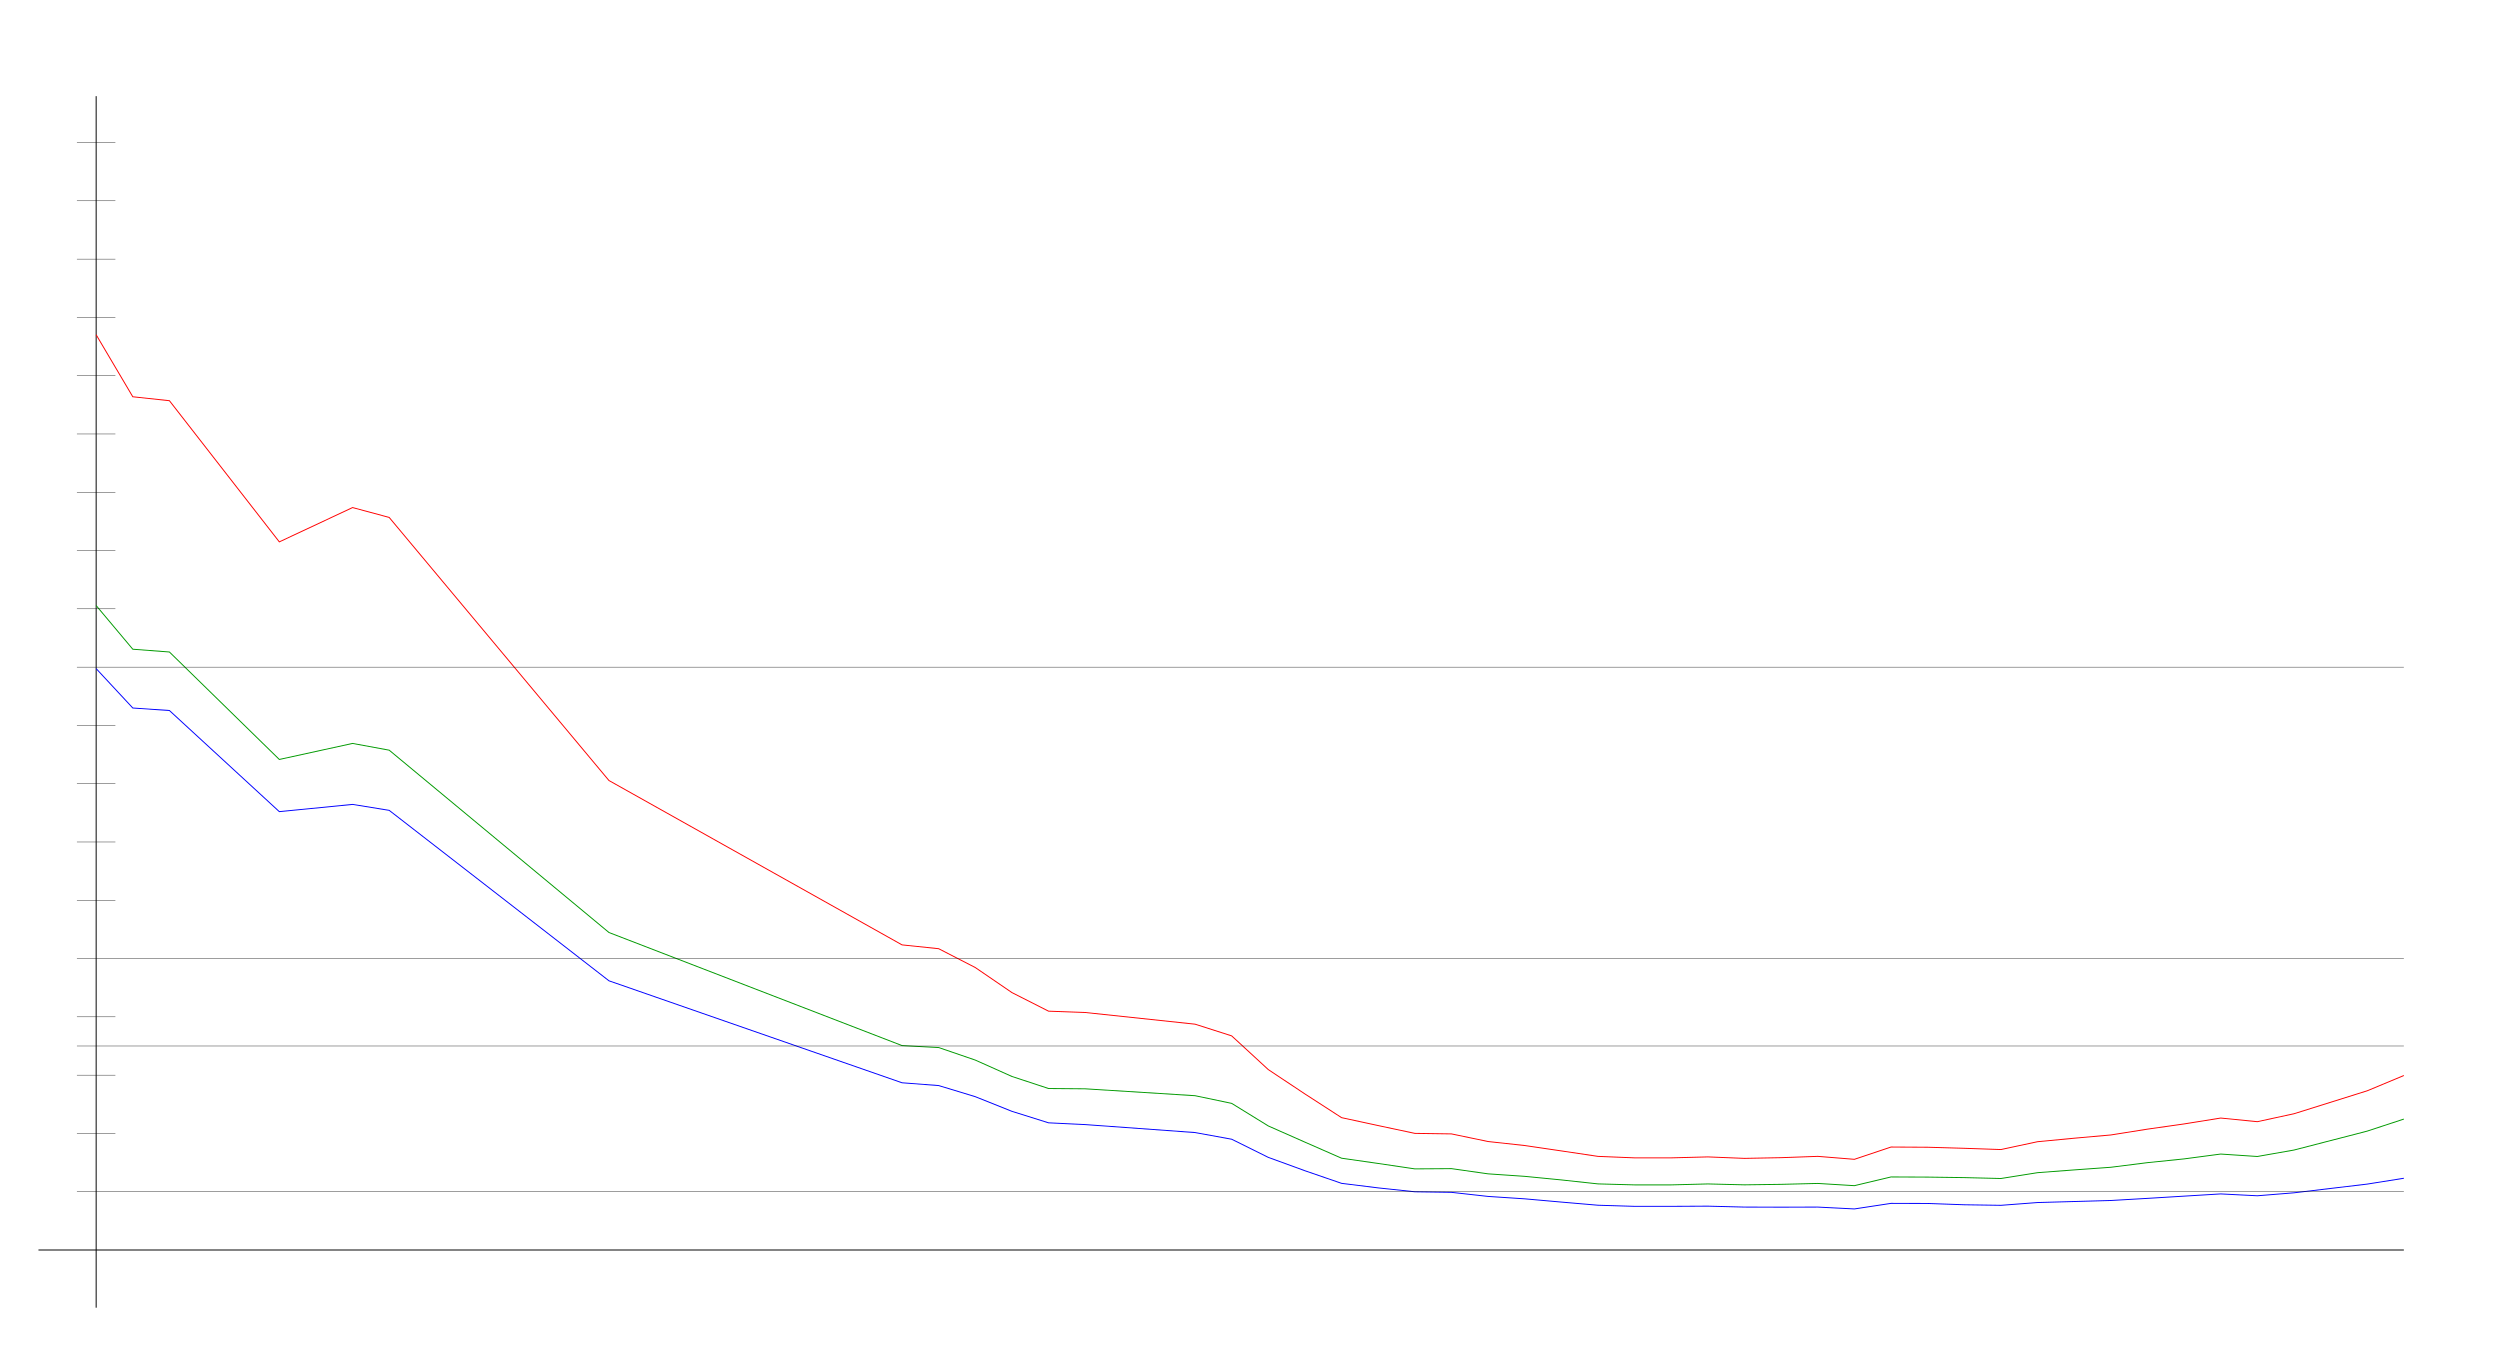
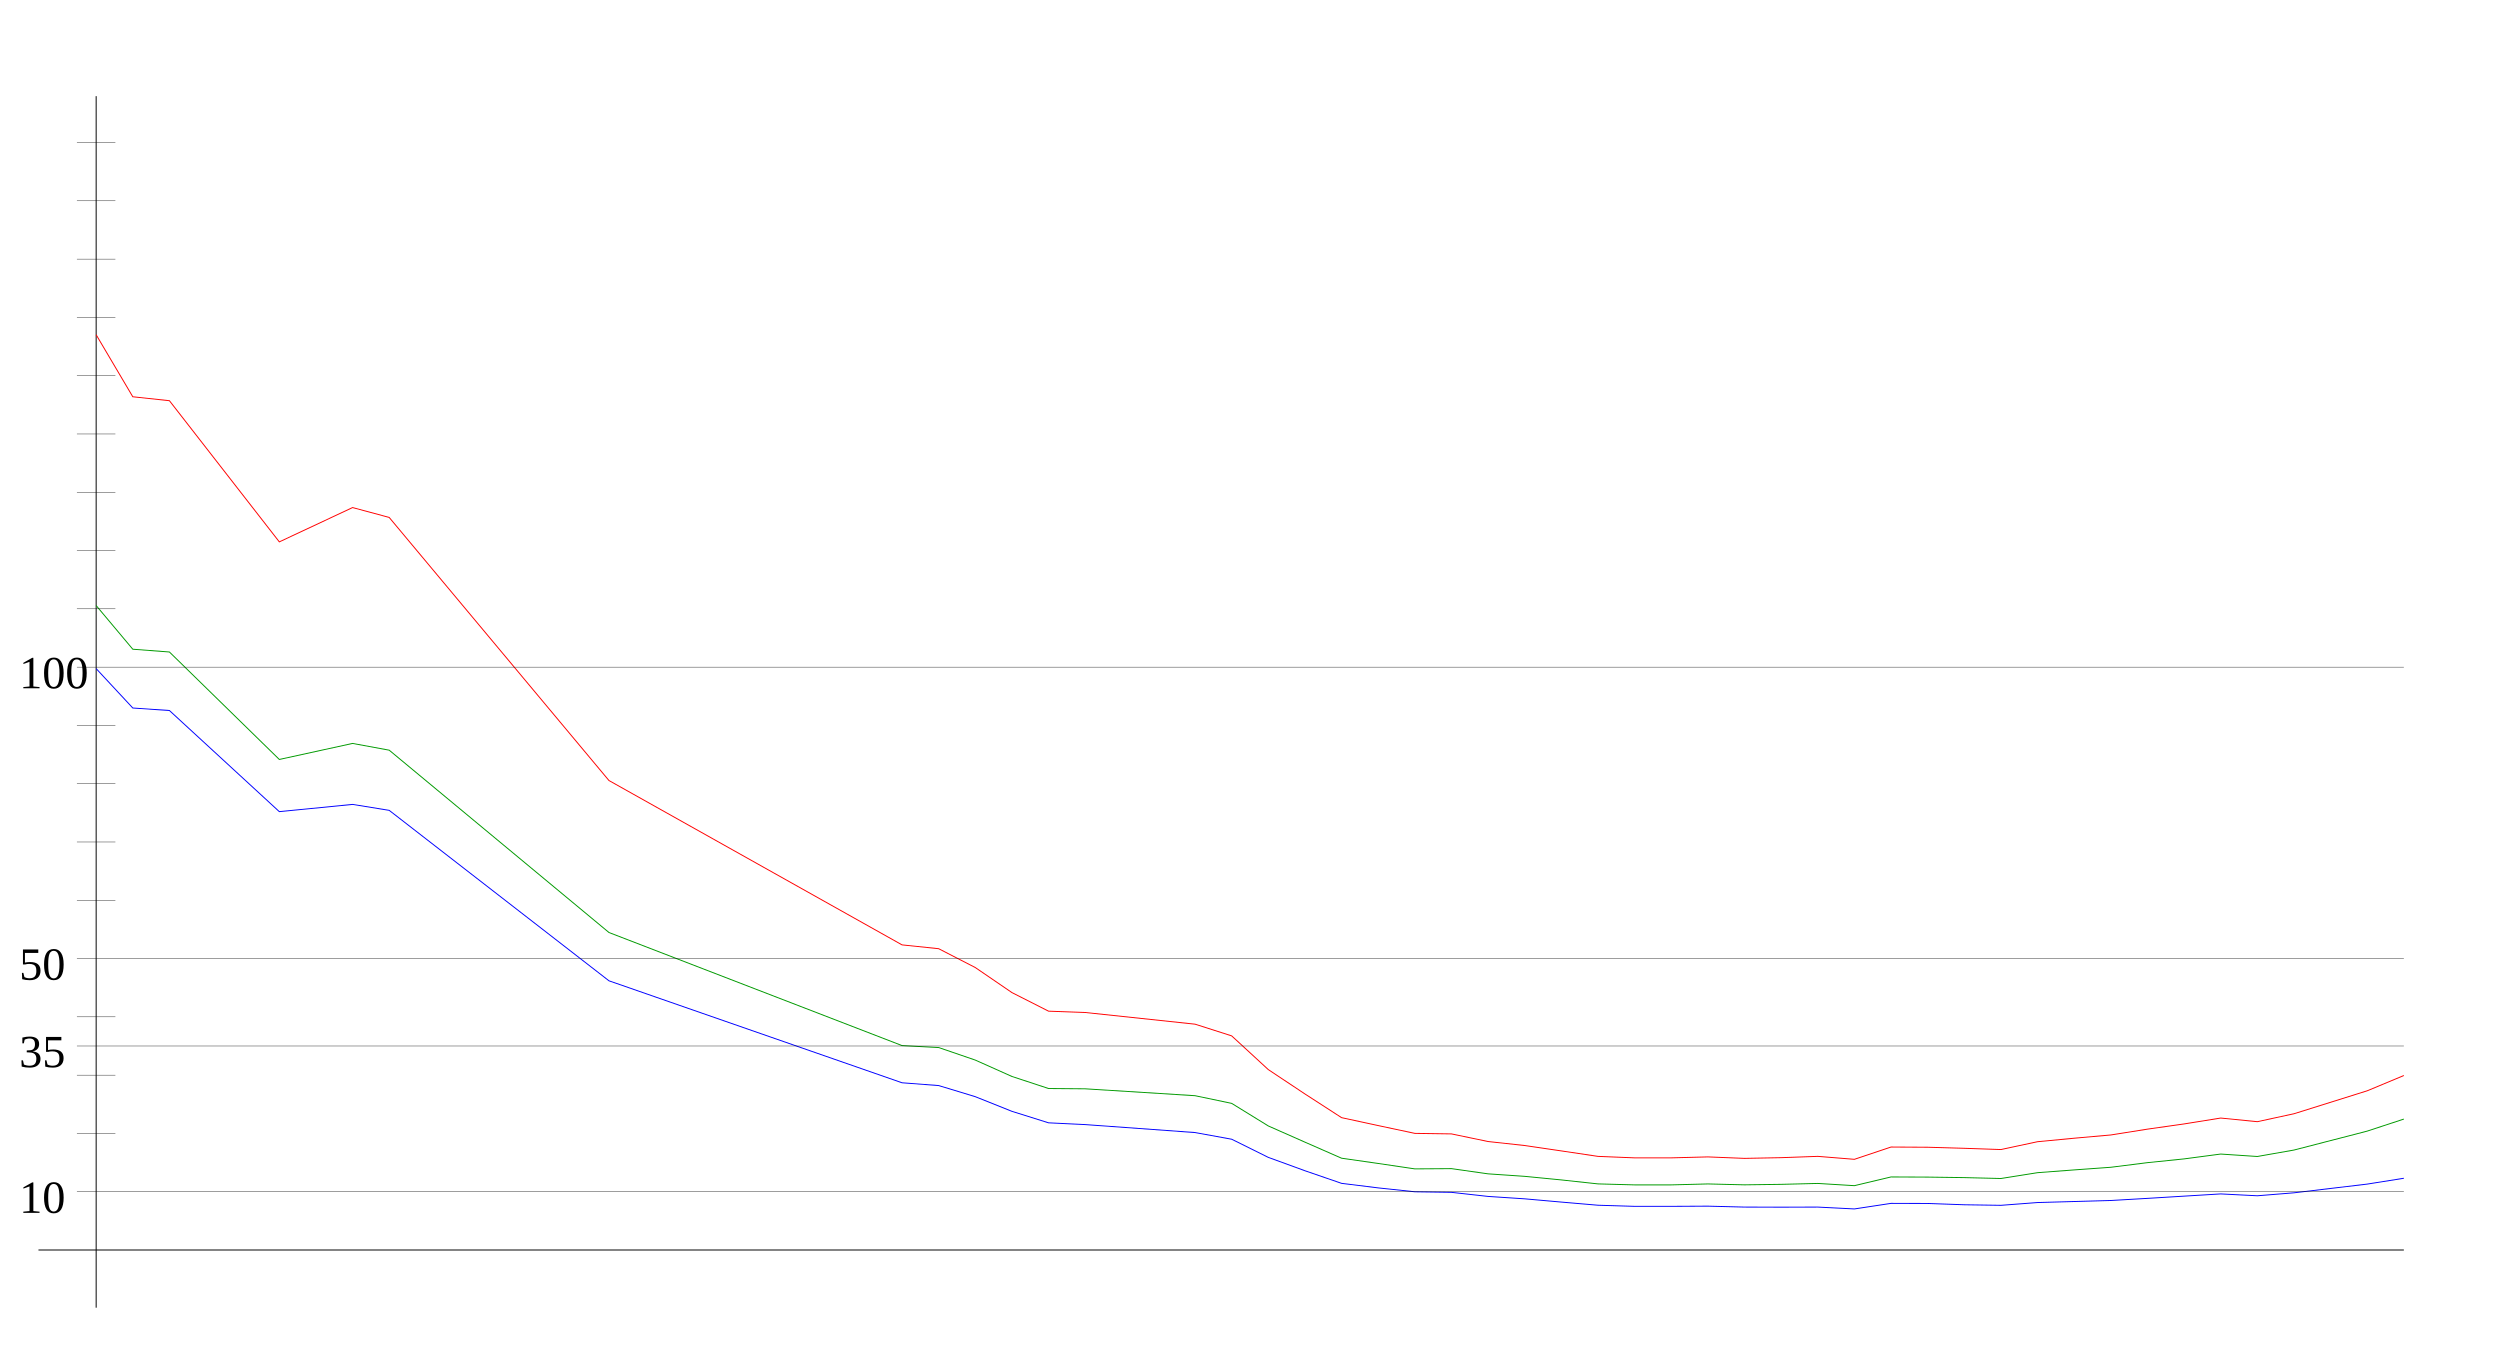
<svg xmlns="http://www.w3.org/2000/svg" width="650" height="350" version="1.1" id="sparkleline_DE-HE">
  <g id="layer1">
    <path style="fill:none;stroke:#000000;stroke-width:0.25px;" d="M 25,340 25,25" id="vertical_axis" />
    <path style="fill:none;stroke:#000000;stroke-width:0.25px;" d="M 10,325 625,325" id="horizontal_axis" />
-     <path style="fill:none;stroke:#0000ff;stroke-width:0.25px;" d="M 25.0,173.84 34.524,184.082 44.048,184.733 72.619,211.027 91.667,209.147 101.19,210.69 158.333,255.011 234.524,281.522 244.048,282.245 253.571,285.137 263.095,288.945 272.619,291.934 282.143,292.392 310.714,294.464 320.238,296.199 329.762,300.923 339.286,304.394 348.81,307.671 358.333,308.852 367.857,309.865 377.381,310.009 386.905,311.07 396.429,311.696 405.952,312.54 415.476,313.359 425.0,313.649 434.524,313.649 444.048,313.6 453.571,313.841 463.095,313.865 472.619,313.841 482.143,314.323 491.667,312.877 501.19,312.901 510.714,313.239 520.238,313.383 529.762,312.66 539.286,312.395 548.81,312.13 558.333,311.576 567.857,310.997 577.381,310.419 586.905,310.901 596.429,310.13 615.476,307.864 625.0,306.346" id="cases7_100k" />
-     <path style="fill:none;stroke:#009900;stroke-width:0.25px;" d="M 25.0,157.443 34.524,168.797 44.048,169.518 72.619,197.46 91.667,193.292 101.19,195.046 158.333,242.456 234.524,271.852 244.048,272.361 253.571,275.62 263.095,279.88 272.619,283.014 282.143,283.091 310.714,284.883 320.238,286.877 329.762,292.75 339.286,296.961 348.81,301.133 358.333,302.5 367.857,303.91 377.381,303.845 386.905,305.199 396.429,305.849 405.952,306.781 415.476,307.813 425.0,308.072 434.524,308.072 444.048,307.823 453.571,308.058 463.095,307.928 472.619,307.694 482.143,308.273 491.667,306.007 501.19,306.045 510.714,306.178 520.238,306.41 529.762,304.897 539.286,304.177 548.81,303.49 558.333,302.291 567.857,301.313 577.381,300.053 586.905,300.686 596.429,299.012 615.476,294.088 625.0,290.957" id="cases7_100k_nofullvac" />
-     <path style="fill:none;stroke:#ff0000;stroke-width:0.25px;" d="M 25.0,87.034 34.524,103.159 44.048,104.183 72.619,140.886 91.667,131.965 101.19,134.535 158.333,202.942 234.524,245.669 244.048,246.662 253.571,251.56 263.095,258.071 272.619,262.904 282.143,263.247 310.714,266.286 320.238,269.331 329.762,278.1 339.286,284.432 348.81,290.591 358.333,292.648 367.857,294.676 377.381,294.815 386.905,296.798 396.429,297.837 405.952,299.238 415.476,300.658 425.0,301.043 434.524,301.043 444.048,300.795 453.571,301.176 463.095,300.994 472.619,300.653 482.143,301.422 491.667,298.229 501.19,298.282 510.714,298.557 520.238,298.882 529.762,296.844 539.286,295.936 548.81,295.092 558.333,293.578 567.857,292.224 577.381,290.692 586.905,291.639 596.429,289.575 615.476,283.606 625.0,279.633" id="cases7_100k_novac" />
+     <path style="fill:none;stroke:#0000ff;stroke-width:0.25px;" d="M 25.0,173.84  34.524,184.082 44.048,184.733 72.619,211.027 91.667,209.147 101.19,210.69 158.333,255.011 234.524,281.522 244.048,282.245 253.571,285.137 263.095,288.945  272.619,291.934 282.143,292.392 310.714,294.464 320.238,296.199 329.762,300.923 339.286,304.394 348.81,307.671 358.333,308.852 367.857,309.865 377.381,310.009  386.905,311.07 396.429,311.696 405.952,312.54 415.476,313.359 425.0,313.649 434.524,313.649 444.048,313.6 453.571,313.841 463.095,313.865 472.619,313.841  482.143,314.323 491.667,312.877 501.19,312.901 510.714,313.239 520.238,313.383 529.762,312.66 539.286,312.395 548.81,312.13 558.333,311.576 567.857,310.997  577.381,310.419 586.905,310.901 596.429,310.13 615.476,307.864 625.0,306.346" id="cases7_100k" />
+     <path style="fill:none;stroke:#009900;stroke-width:0.25px;" d="M 25.0,157.443  34.524,168.797 44.048,169.518 72.619,197.46 91.667,193.292 101.19,195.046 158.333,242.456 234.524,271.852 244.048,272.361 253.571,275.62 263.095,279.88  272.619,283.014 282.143,283.091 310.714,284.883 320.238,286.877 329.762,292.75 339.286,296.961 348.81,301.133 358.333,302.5 367.857,303.91 377.381,303.845  386.905,305.199 396.429,305.849 405.952,306.781 415.476,307.813 425.0,308.072 434.524,308.072 444.048,307.823 453.571,308.058 463.095,307.928 472.619,307.694  482.143,308.273 491.667,306.007 501.19,306.045 510.714,306.178 520.238,306.41 529.762,304.897 539.286,304.177 548.81,303.49 558.333,302.291 567.857,301.313  577.381,300.053 586.905,300.686 596.429,299.012 615.476,294.088 625.0,290.957" id="cases7_100k_nofullvac" />
+     <path style="fill:none;stroke:#ff0000;stroke-width:0.25px;" d="M 25.0,87.034  34.524,103.159 44.048,104.183 72.619,140.886 91.667,131.965 101.19,134.535 158.333,202.942 234.524,245.669 244.048,246.662 253.571,251.56 263.095,258.071  272.619,262.904 282.143,263.247 310.714,266.286 320.238,269.331 329.762,278.1 339.286,284.432 348.81,290.591 358.333,292.648 367.857,294.676 377.381,294.815  386.905,296.798 396.429,297.837 405.952,299.238 415.476,300.658 425.0,301.043 434.524,301.043 444.048,300.795 453.571,301.176 463.095,300.994 472.619,300.653  482.143,301.422 491.667,298.229 501.19,298.282 510.714,298.557 520.238,298.882 529.762,296.844 539.286,295.936 548.81,295.092 558.333,293.578 567.857,292.224  577.381,290.692 586.905,291.639 596.429,289.575 615.476,283.606 625.0,279.633" id="cases7_100k_novac" />
    <path style="fill:none;stroke:#000000;stroke-width:0.1px;" d="M 20,309.845 625,309.845" id="yaxis_10" />
+     <text xml:space="preserve" style="font-size:12px" x="5" y="315.345" id="hline_caption10">
+       <tspan id="hline_caption_10" x="5" y="315.345">10</tspan>
+     </text>
    <path style="fill:none;stroke:#000000;stroke-width:0.1px;" d="M 20,294.69 30,294.69" id="yaxis_20" />
    <path style="fill:none;stroke:#000000;stroke-width:0.1px;" d="M 20,279.536 30,279.536" id="yaxis_30" />
    <path style="fill:none;stroke:#000000;stroke-width:0.1px;" d="M 20,271.958 625,271.958" id="yaxis_35" />
+     <text xml:space="preserve" style="font-size:12px" x="5" y="277.458" id="hline_caption35">
+       <tspan id="hline_caption_35" x="5" y="277.458">35</tspan>
+     </text>
    <path style="fill:none;stroke:#000000;stroke-width:0.1px;" d="M 20,264.381 30,264.381" id="yaxis_40" />
    <path style="fill:none;stroke:#000000;stroke-width:0.1px;" d="M 20,249.226 625,249.226" id="yaxis_50" />
+     <text xml:space="preserve" style="font-size:12px" x="5" y="254.726" id="hline_caption50">
+       <tspan id="hline_caption_50" x="5" y="254.726">50</tspan>
+     </text>
    <path style="fill:none;stroke:#000000;stroke-width:0.1px;" d="M 20,234.071 30,234.071" id="yaxis_60" />
    <path style="fill:none;stroke:#000000;stroke-width:0.1px;" d="M 20,218.916 30,218.916" id="yaxis_70" />
    <path style="fill:none;stroke:#000000;stroke-width:0.1px;" d="M 20,203.762 30,203.762" id="yaxis_80" />
    <path style="fill:none;stroke:#000000;stroke-width:0.1px;" d="M 20,188.607 30,188.607" id="yaxis_90" />
    <path style="fill:none;stroke:#000000;stroke-width:0.1px;" d="M 20,173.452 625,173.452" id="yaxis_100" />
+     <text xml:space="preserve" style="font-size:12px" x="5" y="178.952" id="hline_caption100">
+       <tspan id="hline_caption_100" x="5" y="178.952">100</tspan>
+     </text>
    <path style="fill:none;stroke:#000000;stroke-width:0.1px;" d="M 20,158.297 30,158.297" id="yaxis_110" />
    <path style="fill:none;stroke:#000000;stroke-width:0.1px;" d="M 20,143.142 30,143.142" id="yaxis_120" />
    <path style="fill:none;stroke:#000000;stroke-width:0.1px;" d="M 20,127.988 30,127.988" id="yaxis_130" />
    <path style="fill:none;stroke:#000000;stroke-width:0.1px;" d="M 20,112.833 30,112.833" id="yaxis_140" />
    <path style="fill:none;stroke:#000000;stroke-width:0.1px;" d="M 20,97.678 30,97.678" id="yaxis_150" />
    <path style="fill:none;stroke:#000000;stroke-width:0.1px;" d="M 20,82.523 30,82.523" id="yaxis_160" />
    <path style="fill:none;stroke:#000000;stroke-width:0.1px;" d="M 20,67.368 30,67.368" id="yaxis_170" />
    <path style="fill:none;stroke:#000000;stroke-width:0.1px;" d="M 20,52.214 30,52.214" id="yaxis_180" />
    <path style="fill:none;stroke:#000000;stroke-width:0.1px;" d="M 20,37.059 30,37.059" id="yaxis_190" />
  </g>
</svg>
